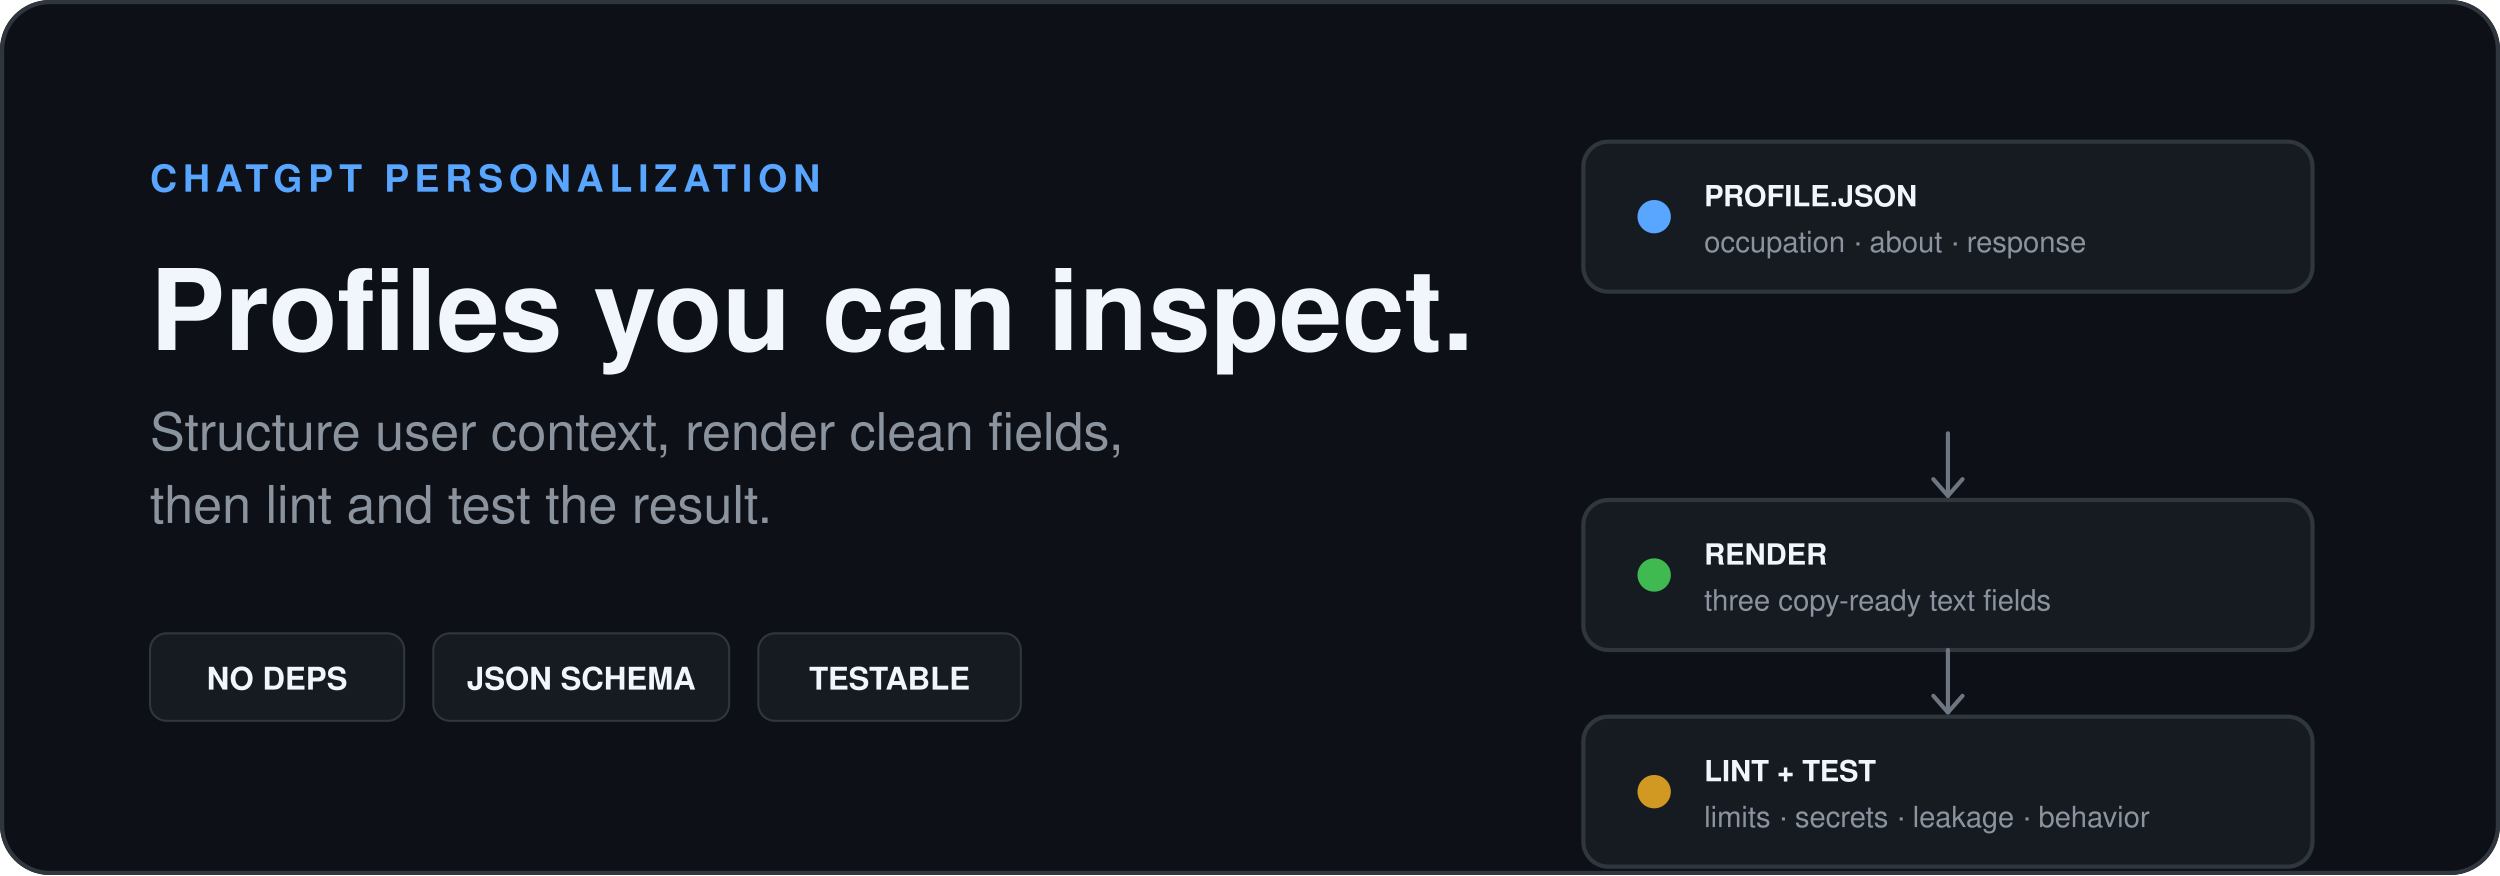
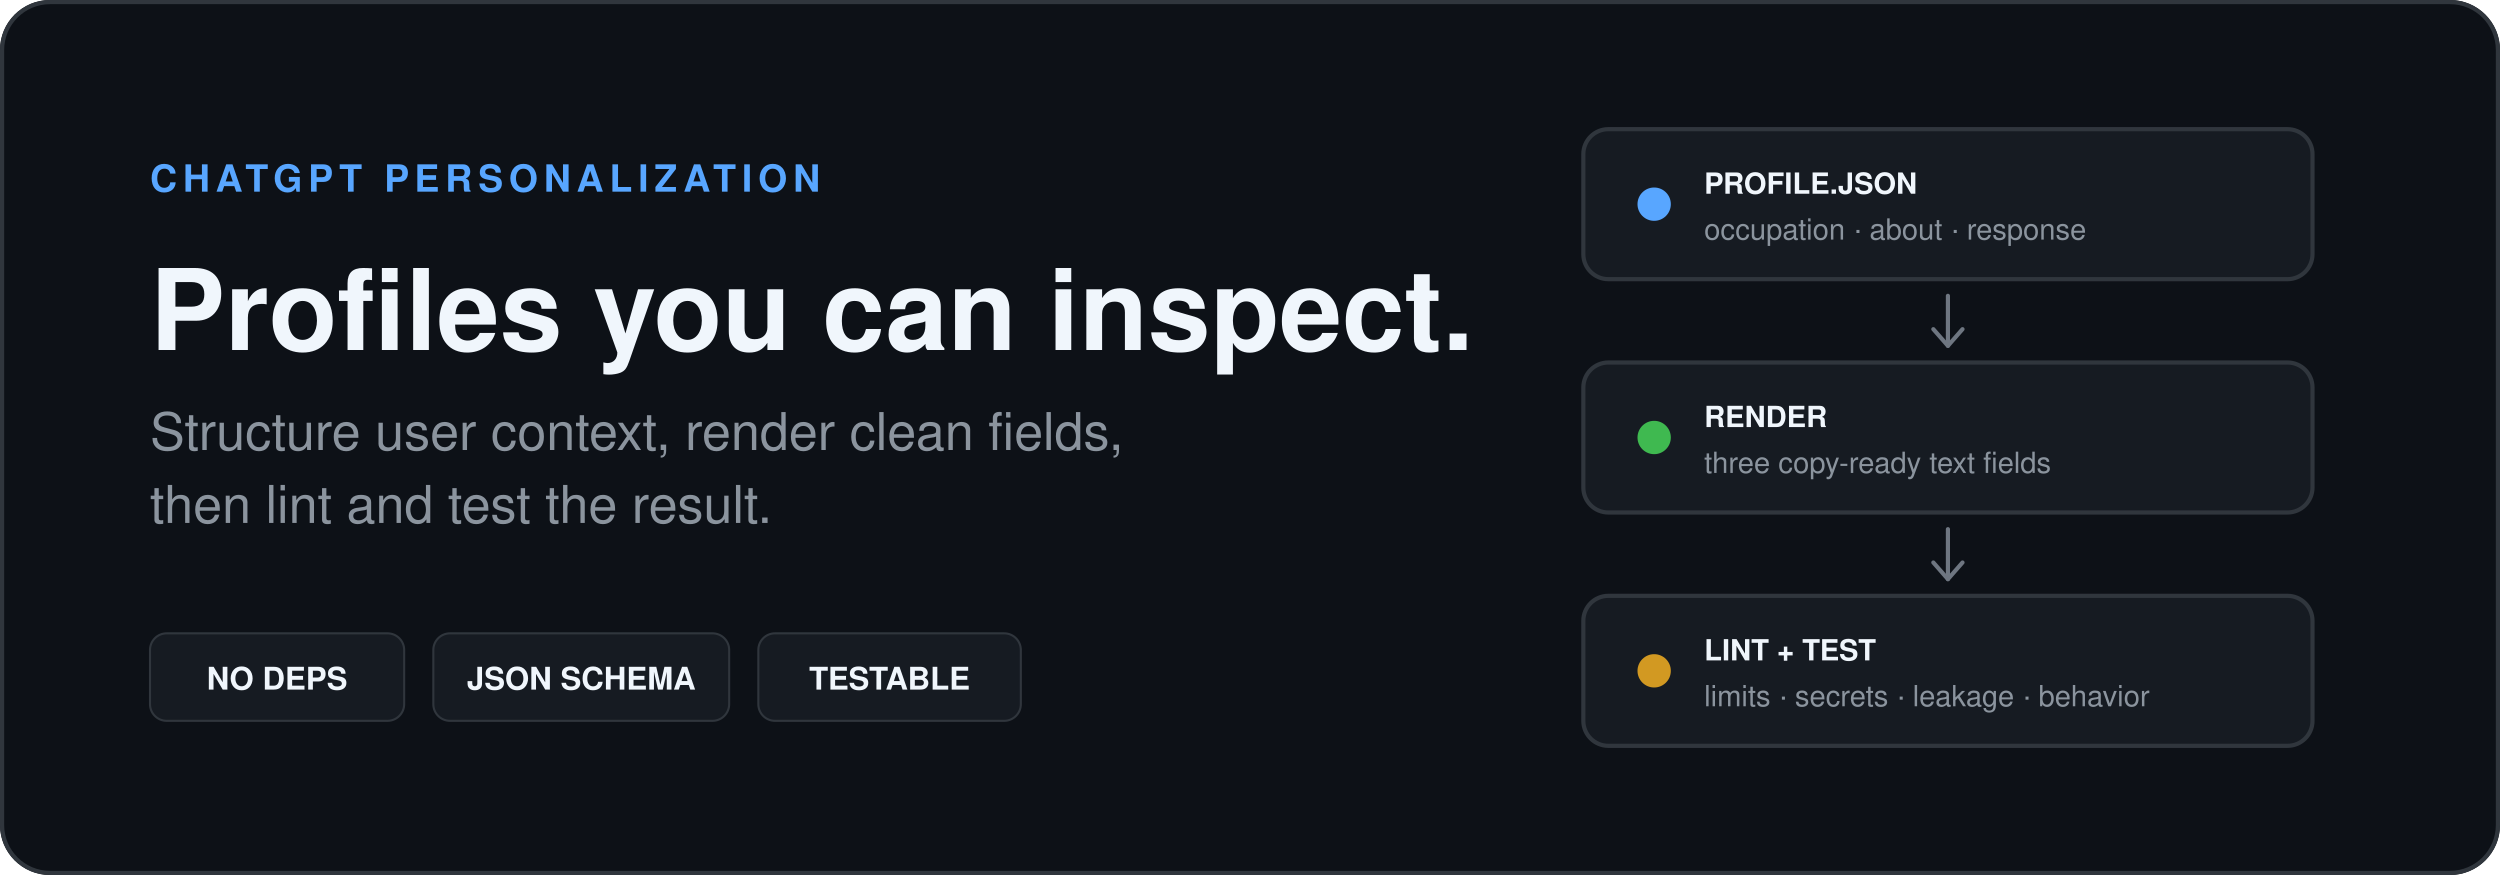
<svg xmlns="http://www.w3.org/2000/svg" width="1200" height="420" viewBox="0 0 1200 420" role="img" aria-labelledby="title desc">
  <rect width="1200" height="420" rx="24" fill="#0d1117" />
  <rect x="1" y="1" width="1198" height="418" rx="23" fill="none" stroke="#30363d" stroke-width="2" />
  <g font-family="-apple-system,BlinkMacSystemFont,'Segoe UI',Helvetica,Arial,sans-serif">
    <text x="72" y="92" font-size="18" font-weight="700" letter-spacing="2.8" fill="#58a6ff">CHATGPT PERSONALIZATION</text>
    <text x="72" y="168" font-size="54" font-weight="700" fill="#f0f6fc">Profiles you can inspect.</text>
    <text x="72" y="216" font-size="25" font-weight="400" fill="#8b949e">Structure user context, render clean fields,</text>
    <text x="72" y="251" font-size="25" font-weight="400" fill="#8b949e">then lint and test the result.</text>
    <g transform="translate(72 304)">
      <rect width="122" height="42" rx="8" fill="#161b22" stroke="#30363d" />
      <text x="61" y="27" text-anchor="middle" font-size="15" font-weight="600" fill="#f0f6fc">NO DEPS</text>
      <rect x="136" width="142" height="42" rx="8" fill="#161b22" stroke="#30363d" />
      <text x="207" y="27" text-anchor="middle" font-size="15" font-weight="600" fill="#f0f6fc">JSON SCHEMA</text>
      <rect x="292" width="126" height="42" rx="8" fill="#161b22" stroke="#30363d" />
      <text x="355" y="27" text-anchor="middle" font-size="15" font-weight="600" fill="#f0f6fc">TESTABLE</text>
    </g>
-     <g transform="translate(760 68)">
+     <g transform="translate(760 62)">
      <rect x="0" y="0" width="350" height="72" rx="12" fill="#161b22" stroke="#30363d" stroke-width="2" />
      <circle cx="34" cy="36" r="8" fill="#58a6ff" />
      <text x="58" y="31" font-size="14" font-weight="700" fill="#f0f6fc">PROFILE.JSON</text>
      <text x="58" y="53" font-size="14" fill="#8b949e">occupation · about · response</text>
-       <path d="M175 140v30" stroke="#6e7681" stroke-width="2" stroke-linecap="round" />
-       <path d="M168 162l7 8 7-8" fill="none" stroke="#6e7681" stroke-width="2" stroke-linecap="round" stroke-linejoin="round" />
-       <rect x="0" y="172" width="350" height="72" rx="12" fill="#161b22" stroke="#30363d" stroke-width="2" />
-       <circle cx="34" cy="208" r="8" fill="#3fb950" />
-       <text x="58" y="203" font-size="14" font-weight="700" fill="#f0f6fc">RENDER</text>
-       <text x="58" y="225" font-size="14" fill="#8b949e">three copy-ready text fields</text>
-       <path d="M175 244v30" stroke="#6e7681" stroke-width="2" stroke-linecap="round" />
-       <path d="M168 266l7 8 7-8" fill="none" stroke="#6e7681" stroke-width="2" stroke-linecap="round" stroke-linejoin="round" />
-       <rect x="0" y="276" width="350" height="72" rx="12" fill="#161b22" stroke="#30363d" stroke-width="2" />
-       <circle cx="34" cy="312" r="8" fill="#d29922" />
-       <text x="58" y="307" font-size="14" font-weight="700" fill="#f0f6fc">LINT + TEST</text>
-       <text x="58" y="329" font-size="14" fill="#8b949e">limits · secrets · leakage · behavior</text>
+       <path d="M175 80v24" stroke="#6e7681" stroke-width="2" stroke-linecap="round" />
+       <path d="M168 96l7 8 7-8" fill="none" stroke="#6e7681" stroke-width="2" stroke-linecap="round" stroke-linejoin="round" />
+       <rect x="0" y="112" width="350" height="72" rx="12" fill="#161b22" stroke="#30363d" stroke-width="2" />
+       <circle cx="34" cy="148" r="8" fill="#3fb950" />
+       <text x="58" y="143" font-size="14" font-weight="700" fill="#f0f6fc">RENDER</text>
+       <text x="58" y="165" font-size="14" fill="#8b949e">three copy-ready text fields</text>
+       <path d="M175 192v24" stroke="#6e7681" stroke-width="2" stroke-linecap="round" />
+       <path d="M168 208l7 8 7-8" fill="none" stroke="#6e7681" stroke-width="2" stroke-linecap="round" stroke-linejoin="round" />
+       <rect x="0" y="224" width="350" height="72" rx="12" fill="#161b22" stroke="#30363d" stroke-width="2" />
+       <circle cx="34" cy="260" r="8" fill="#d29922" />
+       <text x="58" y="255" font-size="14" font-weight="700" fill="#f0f6fc">LINT + TEST</text>
+       <text x="58" y="277" font-size="14" fill="#8b949e">limits · secrets · leakage · behavior</text>
    </g>
  </g>
</svg>
